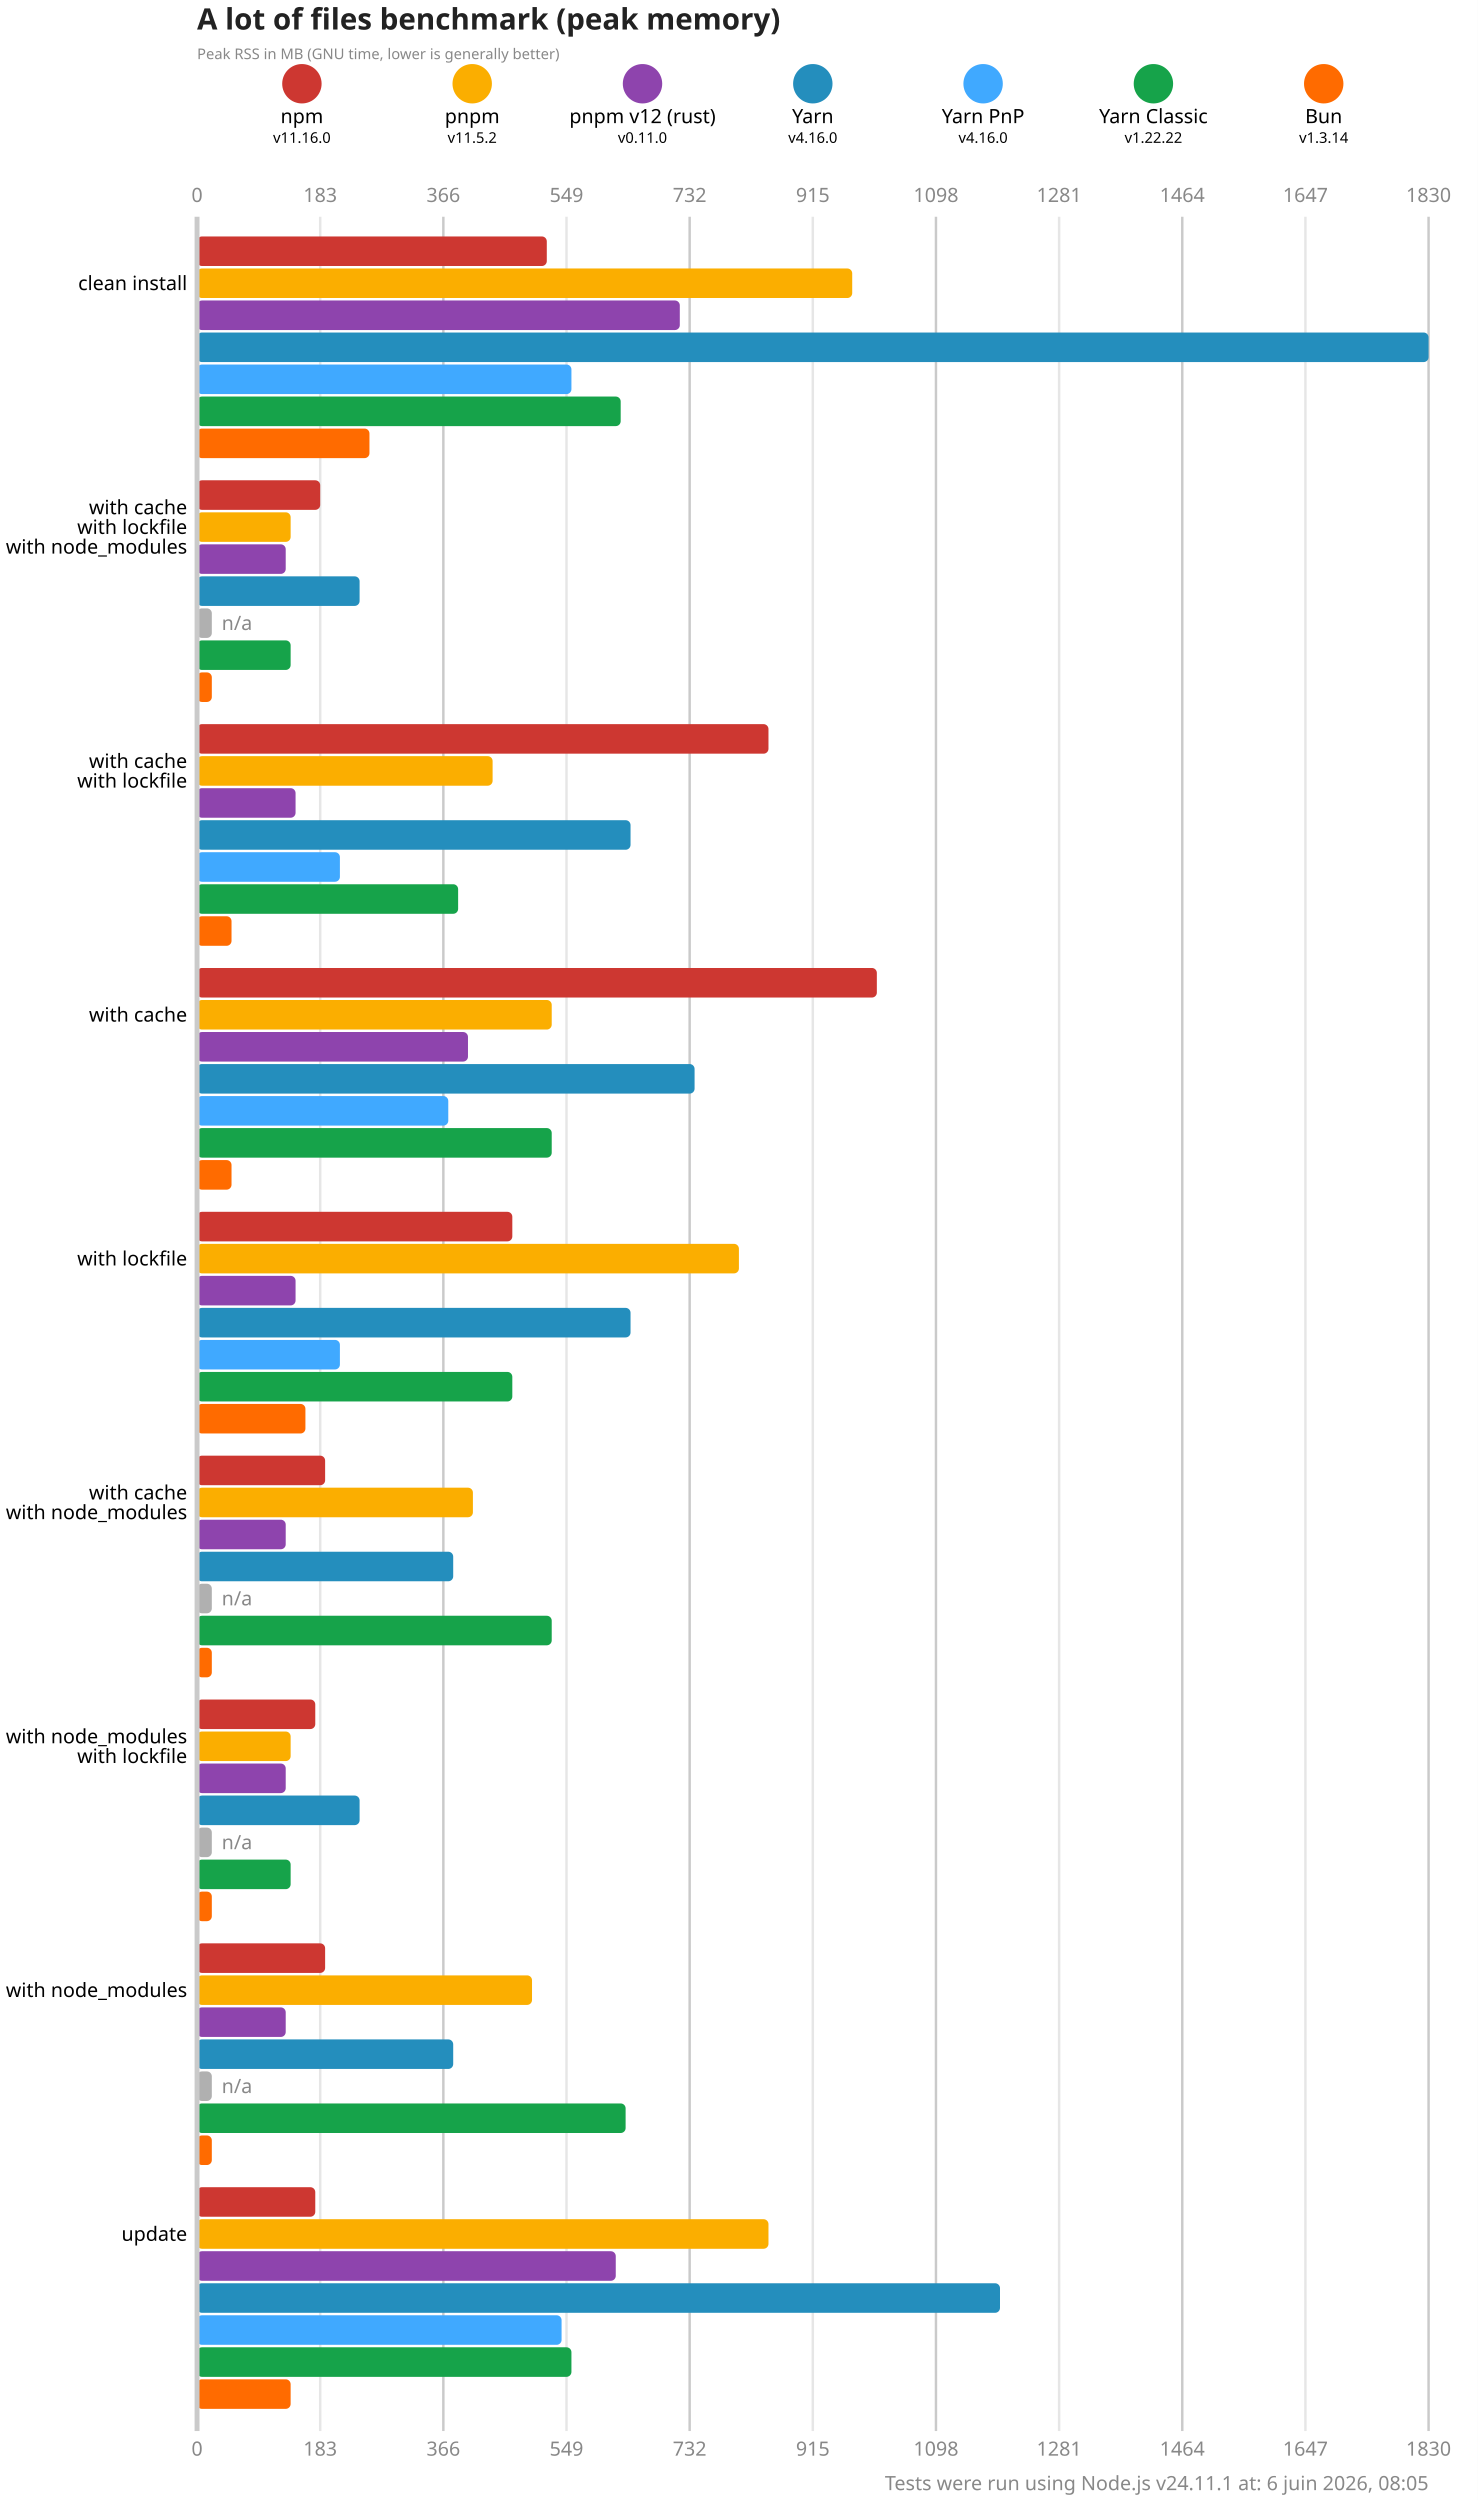
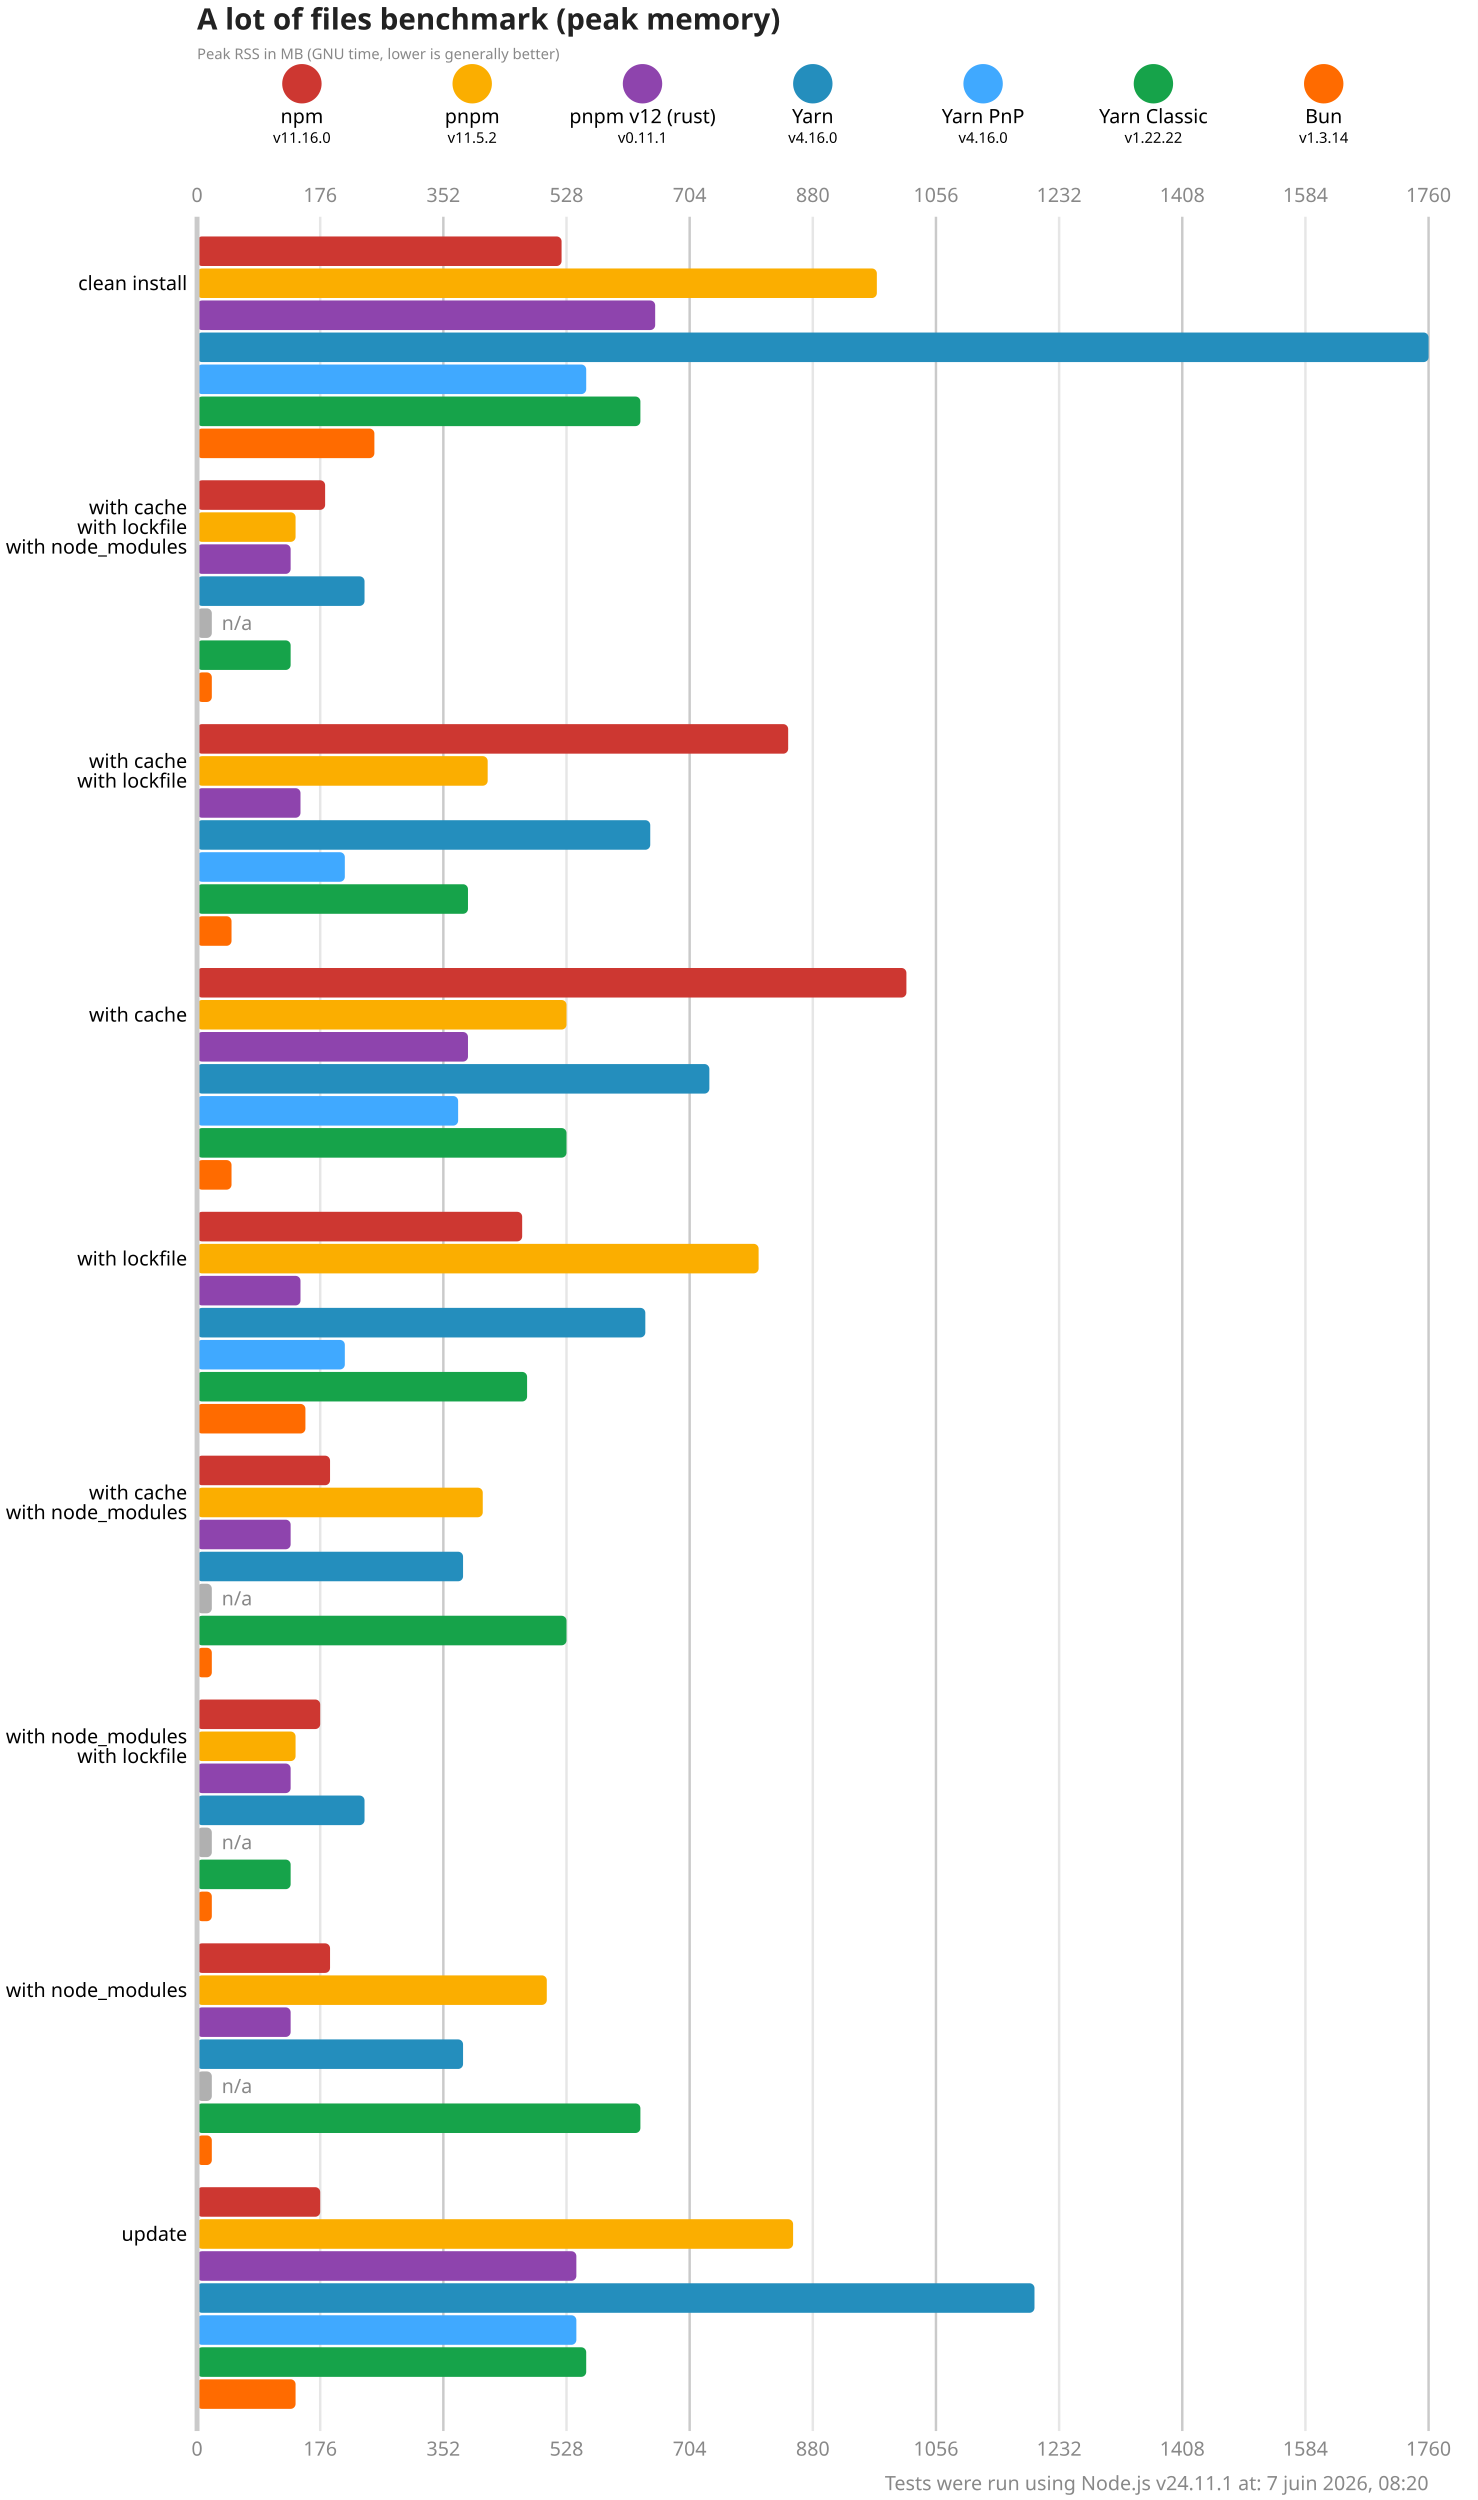
<svg xmlns="http://www.w3.org/2000/svg" version="1.1" viewBox="0 0 300 507.5">
  <style>
    .font { font-family: sans-serif; }
    .s3 { font-size: 3px; }
    .s4 { font-size: 4px; }
    .s5 { font-size: 5px; }
    .s6 { font-size: 6px; }
    .title { fill: #222; font-weight: 600; }
    .line { stroke: #cacaca; }
    .lineMinor { stroke: #e6e6e6; }
    .width { stroke-width: 0.5; }
    .text { fill: #888; }
  </style>
  <rect x="0" y="0" width="300" height="507.5" fill="#fff" />
  <text x="40" y="6" class="font s6 title">A lot of files benchmark (peak memory)</text>
  <text x="40" y="12" class="font s3 text">Peak RSS in MB (GNU time, lower is generally better)</text>
  <circle cx="61.286" cy="17" r="4" fill="#cd3731" />
  <text x="61.286" y="25" class="font s4" text-anchor="middle">npm</text>
  <text x="61.286" y="29" class="font s3" text-anchor="middle">v11.16.0</text>
  <circle cx="95.857" cy="17" r="4" fill="#fbae00" />
  <text x="95.857" y="25" class="font s4" text-anchor="middle">pnpm</text>
  <text x="95.857" y="29" class="font s3" text-anchor="middle">v11.5.2</text>
  <circle cx="130.429" cy="17" r="4" fill="#8e44ad" />
  <text x="130.429" y="25" class="font s4" text-anchor="middle">pnpm v12 (rust)</text>
-   <text x="130.429" y="29" class="font s3" text-anchor="middle">v0.11.0</text>
+   <text x="130.429" y="29" class="font s3" text-anchor="middle">v0.11.1</text>
  <circle cx="165" cy="17" r="4" fill="#248ebd" />
  <text x="165" y="25" class="font s4" text-anchor="middle">Yarn</text>
  <text x="165" y="29" class="font s3" text-anchor="middle">v4.16.0</text>
  <circle cx="199.571" cy="17" r="4" fill="#40a9ff" />
  <text x="199.571" y="25" class="font s4" text-anchor="middle">Yarn PnP</text>
  <text x="199.571" y="29" class="font s3" text-anchor="middle">v4.16.0</text>
  <circle cx="234.143" cy="17" r="4" fill="#16a34a" />
  <text x="234.143" y="25" class="font s4" text-anchor="middle">Yarn Classic</text>
  <text x="234.143" y="29" class="font s3" text-anchor="middle">v1.22.22</text>
  <circle cx="268.714" cy="17" r="4" fill="#ff6b00" />
  <text x="268.714" y="25" class="font s4" text-anchor="middle">Bun</text>
  <text x="268.714" y="29" class="font s3" text-anchor="middle">v1.3.14</text>
  <text x="40" y="41" class="font s4 text" text-anchor="middle">0</text>
  <text x="40" y="498.5" class="font s4 text" text-anchor="middle">0</text>
  <line x1="65" y1="44" x2="65" y2="493.5" class="lineMinor width" />
-   <text x="65" y="41" class="font s4 text" text-anchor="middle">183</text>
-   <text x="65" y="498.5" class="font s4 text" text-anchor="middle">183</text>
+   <text x="65" y="41" class="font s4 text" text-anchor="middle">176</text>
+   <text x="65" y="498.5" class="font s4 text" text-anchor="middle">176</text>
  <line x1="90" y1="44" x2="90" y2="493.5" class="line width" />
-   <text x="90" y="41" class="font s4 text" text-anchor="middle">366</text>
-   <text x="90" y="498.5" class="font s4 text" text-anchor="middle">366</text>
+   <text x="90" y="41" class="font s4 text" text-anchor="middle">352</text>
+   <text x="90" y="498.5" class="font s4 text" text-anchor="middle">352</text>
  <line x1="115" y1="44" x2="115" y2="493.5" class="lineMinor width" />
-   <text x="115" y="41" class="font s4 text" text-anchor="middle">549</text>
-   <text x="115" y="498.5" class="font s4 text" text-anchor="middle">549</text>
+   <text x="115" y="41" class="font s4 text" text-anchor="middle">528</text>
+   <text x="115" y="498.5" class="font s4 text" text-anchor="middle">528</text>
  <line x1="140" y1="44" x2="140" y2="493.5" class="line width" />
-   <text x="140" y="41" class="font s4 text" text-anchor="middle">732</text>
-   <text x="140" y="498.5" class="font s4 text" text-anchor="middle">732</text>
+   <text x="140" y="41" class="font s4 text" text-anchor="middle">704</text>
+   <text x="140" y="498.5" class="font s4 text" text-anchor="middle">704</text>
  <line x1="165" y1="44" x2="165" y2="493.5" class="lineMinor width" />
-   <text x="165" y="41" class="font s4 text" text-anchor="middle">915</text>
-   <text x="165" y="498.5" class="font s4 text" text-anchor="middle">915</text>
+   <text x="165" y="41" class="font s4 text" text-anchor="middle">880</text>
+   <text x="165" y="498.5" class="font s4 text" text-anchor="middle">880</text>
  <line x1="190" y1="44" x2="190" y2="493.5" class="line width" />
-   <text x="190" y="41" class="font s4 text" text-anchor="middle">1098</text>
-   <text x="190" y="498.5" class="font s4 text" text-anchor="middle">1098</text>
+   <text x="190" y="41" class="font s4 text" text-anchor="middle">1056</text>
+   <text x="190" y="498.5" class="font s4 text" text-anchor="middle">1056</text>
  <line x1="215" y1="44" x2="215" y2="493.5" class="lineMinor width" />
-   <text x="215" y="41" class="font s4 text" text-anchor="middle">1281</text>
-   <text x="215" y="498.5" class="font s4 text" text-anchor="middle">1281</text>
+   <text x="215" y="41" class="font s4 text" text-anchor="middle">1232</text>
+   <text x="215" y="498.5" class="font s4 text" text-anchor="middle">1232</text>
  <line x1="240" y1="44" x2="240" y2="493.5" class="line width" />
-   <text x="240" y="41" class="font s4 text" text-anchor="middle">1464</text>
-   <text x="240" y="498.5" class="font s4 text" text-anchor="middle">1464</text>
+   <text x="240" y="41" class="font s4 text" text-anchor="middle">1408</text>
+   <text x="240" y="498.5" class="font s4 text" text-anchor="middle">1408</text>
  <line x1="265" y1="44" x2="265" y2="493.5" class="lineMinor width" />
-   <text x="265" y="41" class="font s4 text" text-anchor="middle">1647</text>
-   <text x="265" y="498.5" class="font s4 text" text-anchor="middle">1647</text>
+   <text x="265" y="41" class="font s4 text" text-anchor="middle">1584</text>
+   <text x="265" y="498.5" class="font s4 text" text-anchor="middle">1584</text>
  <line x1="290" y1="44" x2="290" y2="493.5" class="line width" />
-   <text x="290" y="41" class="font s4 text" text-anchor="middle">1830</text>
-   <text x="290" y="498.5" class="font s4 text" text-anchor="middle">1830</text>
-   <rect x="40" y="48" width="71" height="6" fill="#cd3731" rx="1" ry="1" />
-   <rect x="40" y="54.5" width="133" height="6" fill="#fbae00" rx="1" ry="1" />
-   <rect x="40" y="61" width="98" height="6" fill="#8e44ad" rx="1" ry="1" />
+   <text x="290" y="41" class="font s4 text" text-anchor="middle">1760</text>
+   <text x="290" y="498.5" class="font s4 text" text-anchor="middle">1760</text>
+   <rect x="40" y="48" width="74" height="6" fill="#cd3731" rx="1" ry="1" />
+   <rect x="40" y="54.5" width="138" height="6" fill="#fbae00" rx="1" ry="1" />
+   <rect x="40" y="61" width="93" height="6" fill="#8e44ad" rx="1" ry="1" />
  <rect x="40" y="67.5" width="250" height="6" fill="#248ebd" rx="1" ry="1" />
-   <rect x="40" y="74" width="76" height="6" fill="#40a9ff" rx="1" ry="1" />
-   <rect x="40" y="80.5" width="86" height="6" fill="#16a34a" rx="1" ry="1" />
-   <rect x="40" y="87" width="35" height="6" fill="#ff6b00" rx="1" ry="1" />
-   <rect x="40" y="97.5" width="25" height="6" fill="#cd3731" rx="1" ry="1" />
-   <rect x="40" y="104" width="19" height="6" fill="#fbae00" rx="1" ry="1" />
-   <rect x="40" y="110.5" width="18" height="6" fill="#8e44ad" rx="1" ry="1" />
-   <rect x="40" y="117" width="33" height="6" fill="#248ebd" rx="1" ry="1" />
+   <rect x="40" y="74" width="79" height="6" fill="#40a9ff" rx="1" ry="1" />
+   <rect x="40" y="80.5" width="90" height="6" fill="#16a34a" rx="1" ry="1" />
+   <rect x="40" y="87" width="36" height="6" fill="#ff6b00" rx="1" ry="1" />
+   <rect x="40" y="97.5" width="26" height="6" fill="#cd3731" rx="1" ry="1" />
+   <rect x="40" y="104" width="20" height="6" fill="#fbae00" rx="1" ry="1" />
+   <rect x="40" y="110.5" width="19" height="6" fill="#8e44ad" rx="1" ry="1" />
+   <rect x="40" y="117" width="34" height="6" fill="#248ebd" rx="1" ry="1" />
  <rect x="40" y="123.5" width="3" height="6" fill="#b0b0b0" rx="1" ry="1" />
  <text x="45" y="126.5" class="font s4 text" dominant-baseline="middle">n/a</text>
  <rect x="40" y="130" width="19" height="6" fill="#16a34a" rx="1" ry="1" />
  <rect x="40" y="136.5" width="3" height="6" fill="#ff6b00" rx="1" ry="1" />
-   <rect x="40" y="147" width="116" height="6" fill="#cd3731" rx="1" ry="1" />
-   <rect x="40" y="153.5" width="60" height="6" fill="#fbae00" rx="1" ry="1" />
-   <rect x="40" y="160" width="20" height="6" fill="#8e44ad" rx="1" ry="1" />
-   <rect x="40" y="166.5" width="88" height="6" fill="#248ebd" rx="1" ry="1" />
-   <rect x="40" y="173" width="29" height="6" fill="#40a9ff" rx="1" ry="1" />
-   <rect x="40" y="179.5" width="53" height="6" fill="#16a34a" rx="1" ry="1" />
+   <rect x="40" y="147" width="120" height="6" fill="#cd3731" rx="1" ry="1" />
+   <rect x="40" y="153.5" width="59" height="6" fill="#fbae00" rx="1" ry="1" />
+   <rect x="40" y="160" width="21" height="6" fill="#8e44ad" rx="1" ry="1" />
+   <rect x="40" y="166.5" width="92" height="6" fill="#248ebd" rx="1" ry="1" />
+   <rect x="40" y="173" width="30" height="6" fill="#40a9ff" rx="1" ry="1" />
+   <rect x="40" y="179.5" width="55" height="6" fill="#16a34a" rx="1" ry="1" />
  <rect x="40" y="186" width="7" height="6" fill="#ff6b00" rx="1" ry="1" />
-   <rect x="40" y="196.5" width="138" height="6" fill="#cd3731" rx="1" ry="1" />
-   <rect x="40" y="203" width="72" height="6" fill="#fbae00" rx="1" ry="1" />
+   <rect x="40" y="196.5" width="144" height="6" fill="#cd3731" rx="1" ry="1" />
+   <rect x="40" y="203" width="75" height="6" fill="#fbae00" rx="1" ry="1" />
  <rect x="40" y="209.5" width="55" height="6" fill="#8e44ad" rx="1" ry="1" />
-   <rect x="40" y="216" width="101" height="6" fill="#248ebd" rx="1" ry="1" />
-   <rect x="40" y="222.5" width="51" height="6" fill="#40a9ff" rx="1" ry="1" />
-   <rect x="40" y="229" width="72" height="6" fill="#16a34a" rx="1" ry="1" />
+   <rect x="40" y="216" width="104" height="6" fill="#248ebd" rx="1" ry="1" />
+   <rect x="40" y="222.5" width="53" height="6" fill="#40a9ff" rx="1" ry="1" />
+   <rect x="40" y="229" width="75" height="6" fill="#16a34a" rx="1" ry="1" />
  <rect x="40" y="235.5" width="7" height="6" fill="#ff6b00" rx="1" ry="1" />
-   <rect x="40" y="246" width="64" height="6" fill="#cd3731" rx="1" ry="1" />
-   <rect x="40" y="252.5" width="110" height="6" fill="#fbae00" rx="1" ry="1" />
-   <rect x="40" y="259" width="20" height="6" fill="#8e44ad" rx="1" ry="1" />
-   <rect x="40" y="265.5" width="88" height="6" fill="#248ebd" rx="1" ry="1" />
-   <rect x="40" y="272" width="29" height="6" fill="#40a9ff" rx="1" ry="1" />
-   <rect x="40" y="278.5" width="64" height="6" fill="#16a34a" rx="1" ry="1" />
+   <rect x="40" y="246" width="66" height="6" fill="#cd3731" rx="1" ry="1" />
+   <rect x="40" y="252.5" width="114" height="6" fill="#fbae00" rx="1" ry="1" />
+   <rect x="40" y="259" width="21" height="6" fill="#8e44ad" rx="1" ry="1" />
+   <rect x="40" y="265.5" width="91" height="6" fill="#248ebd" rx="1" ry="1" />
+   <rect x="40" y="272" width="30" height="6" fill="#40a9ff" rx="1" ry="1" />
+   <rect x="40" y="278.5" width="67" height="6" fill="#16a34a" rx="1" ry="1" />
  <rect x="40" y="285" width="22" height="6" fill="#ff6b00" rx="1" ry="1" />
-   <rect x="40" y="295.5" width="26" height="6" fill="#cd3731" rx="1" ry="1" />
-   <rect x="40" y="302" width="56" height="6" fill="#fbae00" rx="1" ry="1" />
-   <rect x="40" y="308.5" width="18" height="6" fill="#8e44ad" rx="1" ry="1" />
-   <rect x="40" y="315" width="52" height="6" fill="#248ebd" rx="1" ry="1" />
+   <rect x="40" y="295.5" width="27" height="6" fill="#cd3731" rx="1" ry="1" />
+   <rect x="40" y="302" width="58" height="6" fill="#fbae00" rx="1" ry="1" />
+   <rect x="40" y="308.5" width="19" height="6" fill="#8e44ad" rx="1" ry="1" />
+   <rect x="40" y="315" width="54" height="6" fill="#248ebd" rx="1" ry="1" />
  <rect x="40" y="321.5" width="3" height="6" fill="#b0b0b0" rx="1" ry="1" />
  <text x="45" y="324.5" class="font s4 text" dominant-baseline="middle">n/a</text>
-   <rect x="40" y="328" width="72" height="6" fill="#16a34a" rx="1" ry="1" />
+   <rect x="40" y="328" width="75" height="6" fill="#16a34a" rx="1" ry="1" />
  <rect x="40" y="334.5" width="3" height="6" fill="#ff6b00" rx="1" ry="1" />
-   <rect x="40" y="345" width="24" height="6" fill="#cd3731" rx="1" ry="1" />
-   <rect x="40" y="351.5" width="19" height="6" fill="#fbae00" rx="1" ry="1" />
-   <rect x="40" y="358" width="18" height="6" fill="#8e44ad" rx="1" ry="1" />
-   <rect x="40" y="364.5" width="33" height="6" fill="#248ebd" rx="1" ry="1" />
+   <rect x="40" y="345" width="25" height="6" fill="#cd3731" rx="1" ry="1" />
+   <rect x="40" y="351.5" width="20" height="6" fill="#fbae00" rx="1" ry="1" />
+   <rect x="40" y="358" width="19" height="6" fill="#8e44ad" rx="1" ry="1" />
+   <rect x="40" y="364.5" width="34" height="6" fill="#248ebd" rx="1" ry="1" />
  <rect x="40" y="371" width="3" height="6" fill="#b0b0b0" rx="1" ry="1" />
  <text x="45" y="374" class="font s4 text" dominant-baseline="middle">n/a</text>
  <rect x="40" y="377.5" width="19" height="6" fill="#16a34a" rx="1" ry="1" />
  <rect x="40" y="384" width="3" height="6" fill="#ff6b00" rx="1" ry="1" />
-   <rect x="40" y="394.5" width="26" height="6" fill="#cd3731" rx="1" ry="1" />
-   <rect x="40" y="401" width="68" height="6" fill="#fbae00" rx="1" ry="1" />
-   <rect x="40" y="407.5" width="18" height="6" fill="#8e44ad" rx="1" ry="1" />
-   <rect x="40" y="414" width="52" height="6" fill="#248ebd" rx="1" ry="1" />
+   <rect x="40" y="394.5" width="27" height="6" fill="#cd3731" rx="1" ry="1" />
+   <rect x="40" y="401" width="71" height="6" fill="#fbae00" rx="1" ry="1" />
+   <rect x="40" y="407.5" width="19" height="6" fill="#8e44ad" rx="1" ry="1" />
+   <rect x="40" y="414" width="54" height="6" fill="#248ebd" rx="1" ry="1" />
  <rect x="40" y="420.5" width="3" height="6" fill="#b0b0b0" rx="1" ry="1" />
  <text x="45" y="423.5" class="font s4 text" dominant-baseline="middle">n/a</text>
-   <rect x="40" y="427" width="87" height="6" fill="#16a34a" rx="1" ry="1" />
+   <rect x="40" y="427" width="90" height="6" fill="#16a34a" rx="1" ry="1" />
  <rect x="40" y="433.5" width="3" height="6" fill="#ff6b00" rx="1" ry="1" />
-   <rect x="40" y="444" width="24" height="6" fill="#cd3731" rx="1" ry="1" />
-   <rect x="40" y="450.5" width="116" height="6" fill="#fbae00" rx="1" ry="1" />
-   <rect x="40" y="457" width="85" height="6" fill="#8e44ad" rx="1" ry="1" />
-   <rect x="40" y="463.5" width="163" height="6" fill="#248ebd" rx="1" ry="1" />
-   <rect x="40" y="470" width="74" height="6" fill="#40a9ff" rx="1" ry="1" />
-   <rect x="40" y="476.5" width="76" height="6" fill="#16a34a" rx="1" ry="1" />
-   <rect x="40" y="483" width="19" height="6" fill="#ff6b00" rx="1" ry="1" />
+   <rect x="40" y="444" width="25" height="6" fill="#cd3731" rx="1" ry="1" />
+   <rect x="40" y="450.5" width="121" height="6" fill="#fbae00" rx="1" ry="1" />
+   <rect x="40" y="457" width="77" height="6" fill="#8e44ad" rx="1" ry="1" />
+   <rect x="40" y="463.5" width="170" height="6" fill="#248ebd" rx="1" ry="1" />
+   <rect x="40" y="470" width="77" height="6" fill="#40a9ff" rx="1" ry="1" />
+   <rect x="40" y="476.5" width="79" height="6" fill="#16a34a" rx="1" ry="1" />
+   <rect x="40" y="483" width="20" height="6" fill="#ff6b00" rx="1" ry="1" />
  <line x1="40" y1="44" x2="40" y2="493.5" class="line" />
  <text x="38" y="57.5" class="font s4" dominant-baseline="middle" text-anchor="end">clean install</text>
  <text x="38" y="103" class="font s4" dominant-baseline="middle" text-anchor="end">with cache</text>
  <text x="38" y="107" class="font s4" dominant-baseline="middle" text-anchor="end">with lockfile</text>
  <text x="38" y="111" class="font s4" dominant-baseline="middle" text-anchor="end">with node_modules</text>
  <text x="38" y="154.5" class="font s4" dominant-baseline="middle" text-anchor="end">with cache</text>
  <text x="38" y="158.5" class="font s4" dominant-baseline="middle" text-anchor="end">with lockfile</text>
  <text x="38" y="206" class="font s4" dominant-baseline="middle" text-anchor="end">with cache</text>
  <text x="38" y="255.5" class="font s4" dominant-baseline="middle" text-anchor="end">with lockfile</text>
  <text x="38" y="303" class="font s4" dominant-baseline="middle" text-anchor="end">with cache</text>
  <text x="38" y="307" class="font s4" dominant-baseline="middle" text-anchor="end">with node_modules</text>
  <text x="38" y="352.5" class="font s4" dominant-baseline="middle" text-anchor="end">with node_modules</text>
  <text x="38" y="356.5" class="font s4" dominant-baseline="middle" text-anchor="end">with lockfile</text>
  <text x="38" y="404" class="font s4" dominant-baseline="middle" text-anchor="end">with node_modules</text>
  <text x="38" y="453.5" class="font s4" dominant-baseline="middle" text-anchor="end">update</text>
-   <text x="290" y="505.5" class="font s4 text" text-anchor="end">Tests were run using Node.js v24.11.1 at: 6 juin 2026, 08:05</text>
+   <text x="290" y="505.5" class="font s4 text" text-anchor="end">Tests were run using Node.js v24.11.1 at: 7 juin 2026, 08:20</text>
</svg>
